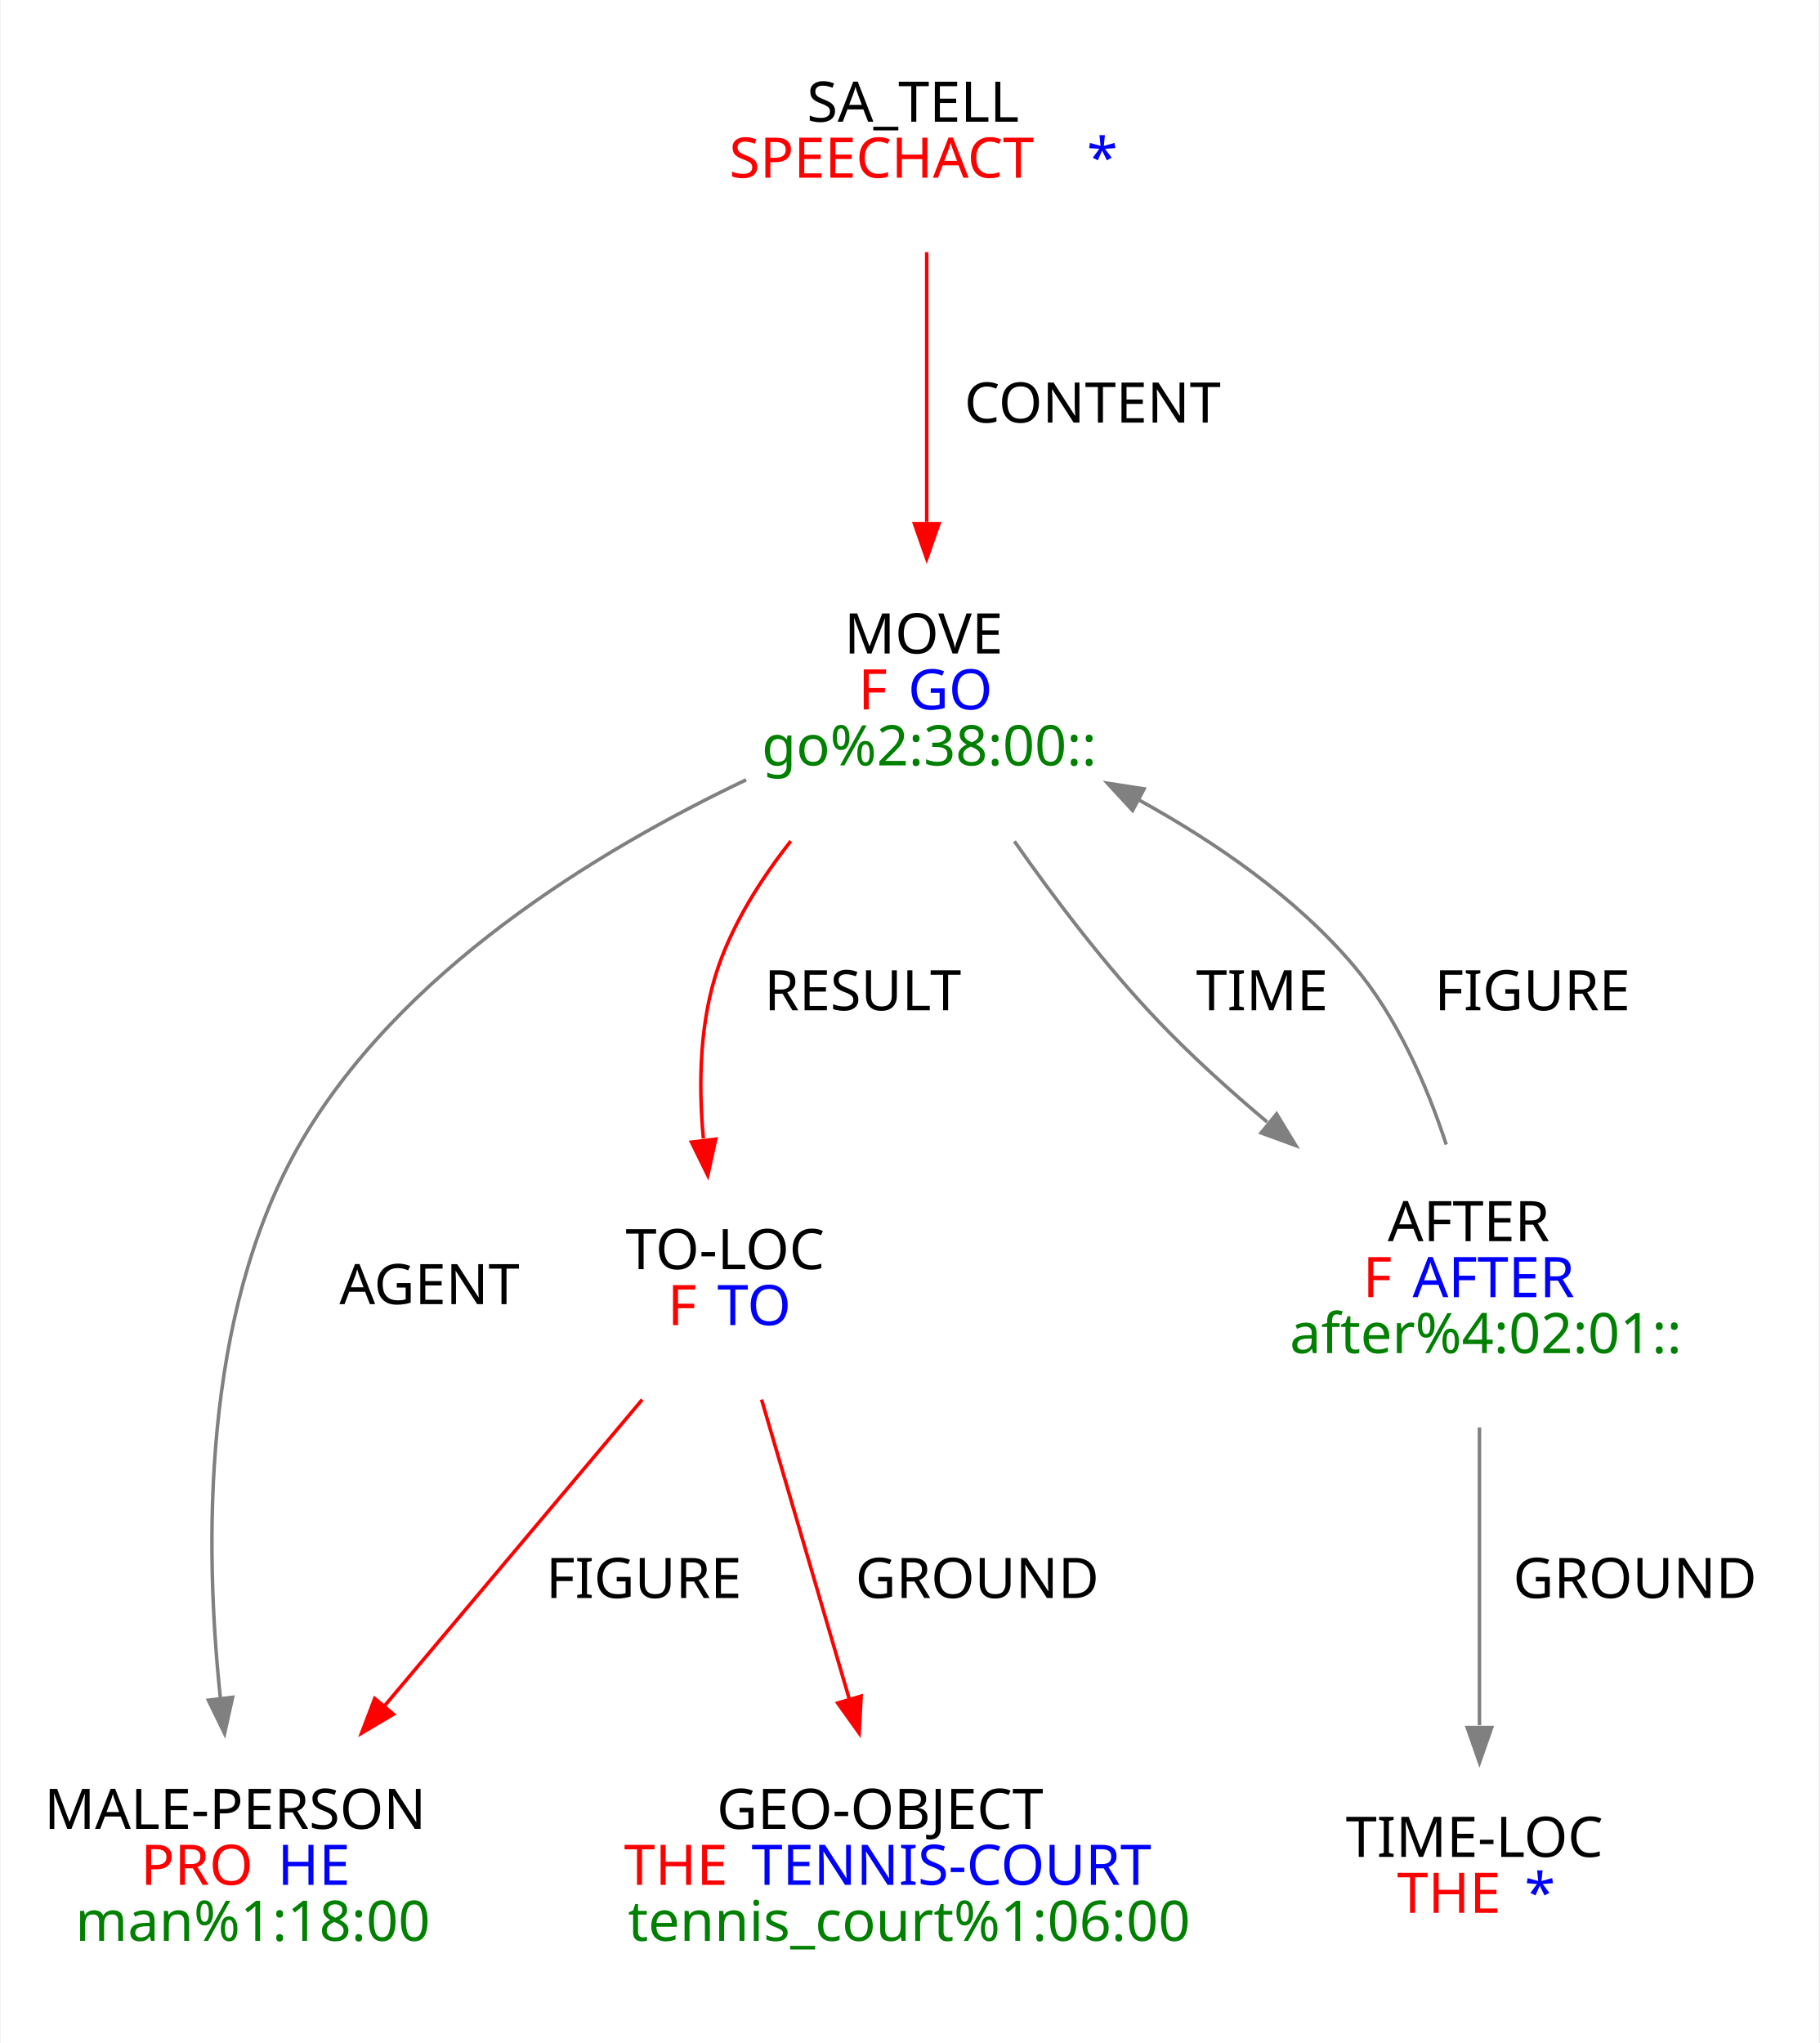
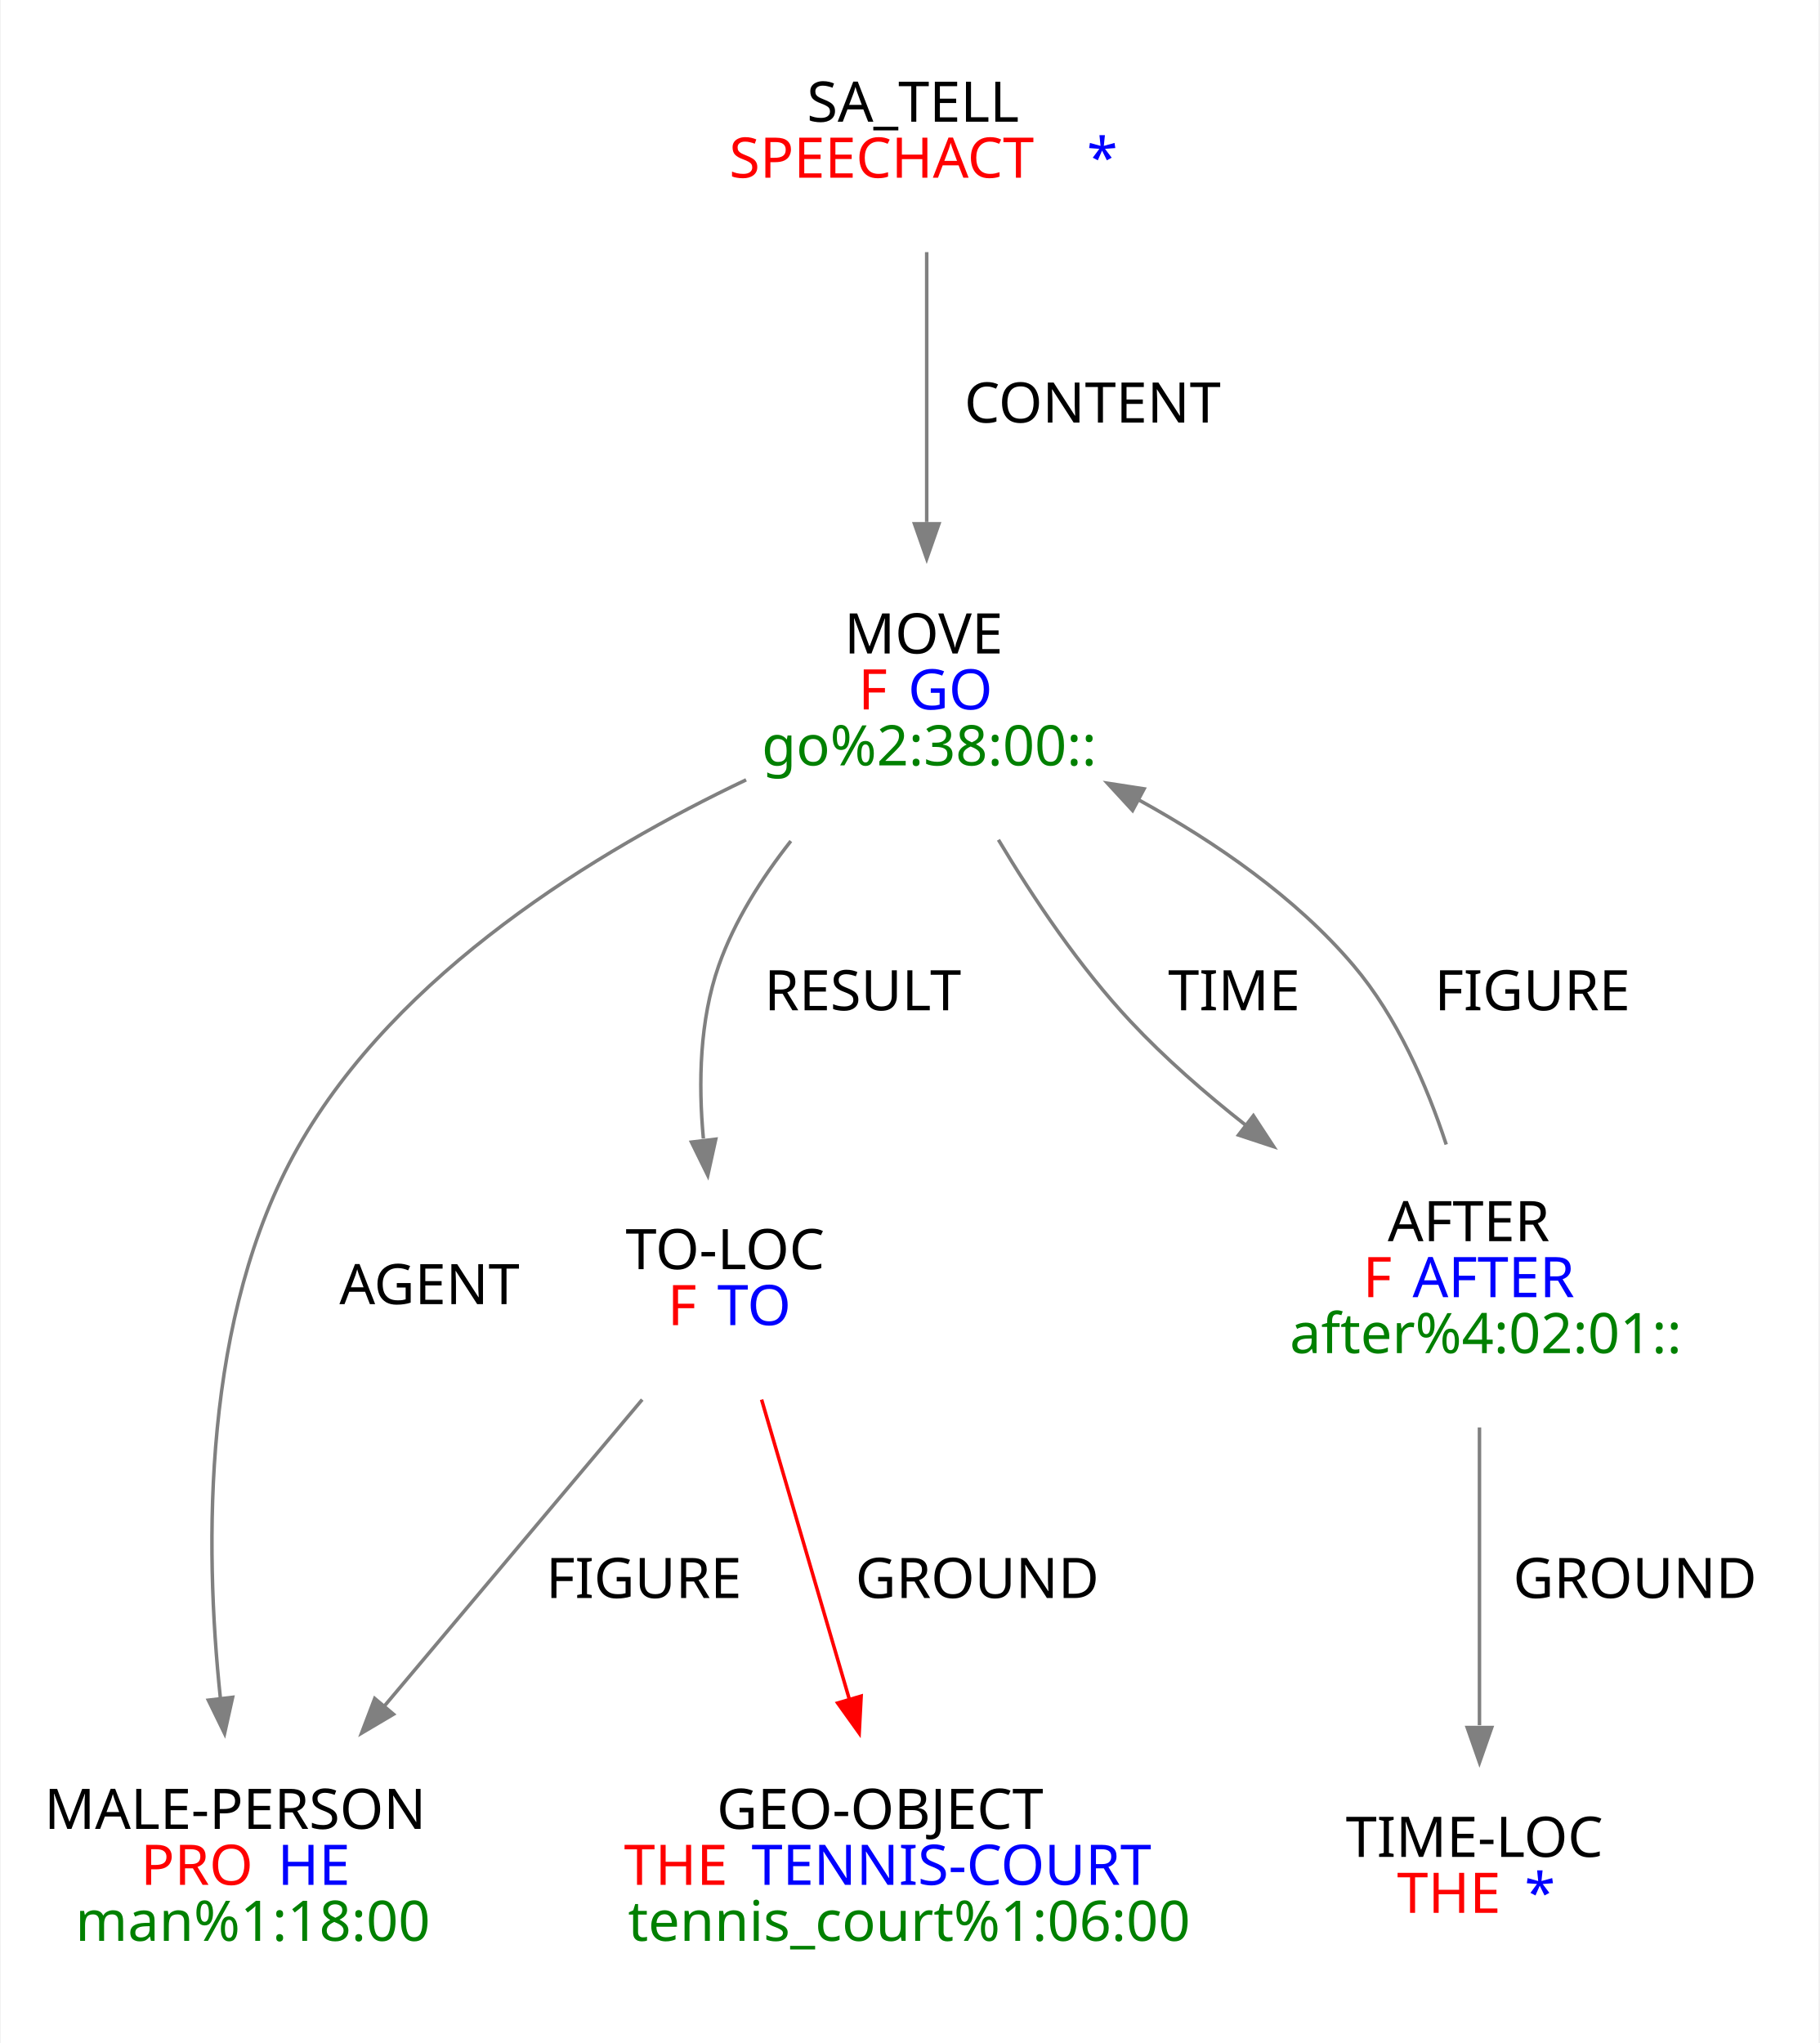
<svg xmlns="http://www.w3.org/2000/svg" xmlns:xlink="http://www.w3.org/1999/xlink" width="260pt" height="292pt" viewBox="0.00 0.00 259.79 292.00">
  <g id="graph0" class="graph" transform="scale(1 1) rotate(0) translate(4 288)">
    <polygon fill="white" stroke="transparent" points="-4,4 -4,-288 255.79,-288 255.79,4 -4,4" />
    <g id="node1" class="node">
      <g id="a_node1">
        <a xlink:href="http://trips.ihmc.us/lexicon/data/ONT::SA_TELL.xml" xlink:title="&lt;font color=&quot;green&quot;&gt;&lt;br /&gt;&lt;/font&gt; &lt;font color=&quot;black&quot;&gt;SA_TELL&lt;/font&gt; &lt;font color=&quot;green&quot;&gt;&lt;br /&gt;&lt;/font&gt; &lt;font color=&quot;red&quot;&gt;SPEECHACT&lt;/font&gt; &lt;font color=&quot;blue&quot;&gt;* &lt;/font&gt; &lt;font color=&quot;green&quot;&gt;&lt;br /&gt; &lt;/font&gt;">
          <text text-anchor="start" x="109" y="-270.6" font-family="Work Sans" font-size="8.00"> </text>
          <text text-anchor="start" x="111.22" y="-270.6" font-family="Work Sans" font-size="8.00">SA_TELL</text>
          <text text-anchor="start" x="145.46" y="-270.6" font-family="Work Sans" font-size="8.00"> </text>
          <text text-anchor="start" x="97.89" y="-262.6" font-family="Work Sans" font-size="8.00"> </text>
          <text text-anchor="start" x="100.11" y="-262.6" font-family="Work Sans" font-size="8.00" fill="red">SPEECHACT</text>
          <text text-anchor="start" x="149.01" y="-262.6" font-family="Work Sans" font-size="8.00"> </text>
          <text text-anchor="start" x="151.23" y="-262.6" font-family="Work Sans" font-size="8.00" fill="blue">* </text>
          <text text-anchor="start" x="156.57" y="-262.6" font-family="Work Sans" font-size="8.00"> </text>
          <text text-anchor="start" x="127.23" y="-254.6" font-family="Work Sans" font-size="8.00" fill="green"> </text>
        </a>
      </g>
    </g>
    <g id="node2" class="node">
      <g id="a_node2">
        <a xlink:href="http://trips.ihmc.us/lexicon/data/ONT::MOVE.xml" xlink:title="&lt;font color=&quot;green&quot;&gt;&lt;br /&gt;&lt;/font&gt; &lt;font color=&quot;black&quot;&gt;MOVE&lt;/font&gt; &lt;font color=&quot;green&quot;&gt;&lt;br /&gt;&lt;/font&gt; &lt;font color=&quot;red&quot;&gt;F&lt;/font&gt; &lt;font color=&quot;blue&quot;&gt;GO&lt;/font&gt; &lt;font color=&quot;green&quot;&gt;&lt;br /&gt;&lt;/font&gt; &lt;font color=&quot;green&quot;&gt;go%2:38:00::&lt;/font&gt; &lt;font color=&quot;green&quot;&gt;&lt;br /&gt; &lt;/font&gt;">
          <text text-anchor="start" x="114.34" y="-194.6" font-family="Work Sans" font-size="8.00"> </text>
          <text text-anchor="start" x="116.56" y="-194.6" font-family="Work Sans" font-size="8.00">MOVE</text>
          <text text-anchor="start" x="140.12" y="-194.6" font-family="Work Sans" font-size="8.00"> </text>
          <text text-anchor="start" x="116.34" y="-186.6" font-family="Work Sans" font-size="8.00"> </text>
          <text text-anchor="start" x="118.56" y="-186.6" font-family="Work Sans" font-size="8.00" fill="red">F</text>
          <text text-anchor="start" x="123.45" y="-186.6" font-family="Work Sans" font-size="8.00"> </text>
          <text text-anchor="start" x="125.67" y="-186.6" font-family="Work Sans" font-size="8.00" fill="blue">GO</text>
          <text text-anchor="start" x="138.12" y="-186.6" font-family="Work Sans" font-size="8.00"> </text>
          <text text-anchor="start" x="102.54" y="-178.6" font-family="Work Sans" font-size="8.00"> </text>
          <text text-anchor="start" x="104.77" y="-178.6" font-family="Work Sans" font-size="8.00" fill="green">go%2:38:00::</text>
          <text text-anchor="start" x="151.91" y="-178.6" font-family="Work Sans" font-size="8.00"> </text>
          <text text-anchor="start" x="127.23" y="-170.6" font-family="Work Sans" font-size="8.00" fill="green"> </text>
        </a>
      </g>
    </g>
-     <g id="edge3" class="edge">
-       <path fill="none" stroke="red" stroke-width="0.5" d="M128.34,-251.96C128.34,-241.04 128.34,-226.02 128.34,-213.39" />
-       <polygon fill="red" stroke="red" stroke-width="0.5" points="130.09,-213.14 128.34,-208.14 126.59,-213.14 130.09,-213.14" />
+     <g id="edge5" class="edge">
+       <path fill="none" stroke="grey" stroke-width="0.5" d="M128.34,-251.96C128.34,-241.04 128.34,-226.02 128.34,-213.39" />
+       <polygon fill="grey" stroke="grey" stroke-width="0.5" points="130.09,-213.14 128.34,-208.14 126.59,-213.14 130.09,-213.14" />
      <text text-anchor="middle" x="152.05" y="-227.6" font-family="Work Sans" font-size="8.00"> CONTENT   </text>
    </g>
    <g id="node3" class="node">
      <g id="a_node3">
        <a xlink:href="http://trips.ihmc.us/lexicon/data/ONT::MALE-PERSON.xml" xlink:title="&lt;font color=&quot;green&quot;&gt;&lt;br /&gt;&lt;/font&gt; &lt;font color=&quot;black&quot;&gt;MALE-PERSON&lt;/font&gt; &lt;font color=&quot;green&quot;&gt;&lt;br /&gt;&lt;/font&gt; &lt;font color=&quot;red&quot;&gt;PRO&lt;/font&gt; &lt;font color=&quot;blue&quot;&gt;HE&lt;/font&gt; &lt;font color=&quot;green&quot;&gt;&lt;br /&gt;&lt;/font&gt; &lt;font color=&quot;green&quot;&gt;man%1:18:00&lt;/font&gt; &lt;font color=&quot;green&quot;&gt;&lt;br /&gt; &lt;/font&gt;">
          <text text-anchor="start" x="0" y="-26.6" font-family="Work Sans" font-size="8.00"> </text>
          <text text-anchor="start" x="2.22" y="-26.6" font-family="Work Sans" font-size="8.00">MALE-PERSON</text>
          <text text-anchor="start" x="60.46" y="-26.6" font-family="Work Sans" font-size="8.00"> </text>
          <text text-anchor="start" x="13.78" y="-18.6" font-family="Work Sans" font-size="8.00"> </text>
          <text text-anchor="start" x="16" y="-18.6" font-family="Work Sans" font-size="8.00" fill="red">PRO</text>
          <text text-anchor="start" x="33.34" y="-18.6" font-family="Work Sans" font-size="8.00"> </text>
          <text text-anchor="start" x="35.56" y="-18.6" font-family="Work Sans" font-size="8.00" fill="blue">HE</text>
          <text text-anchor="start" x="46.68" y="-18.6" font-family="Work Sans" font-size="8.00"> </text>
          <text text-anchor="start" x="4.43" y="-10.6" font-family="Work Sans" font-size="8.00"> </text>
          <text text-anchor="start" x="6.66" y="-10.6" font-family="Work Sans" font-size="8.00" fill="green">man%1:18:00</text>
          <text text-anchor="start" x="56.02" y="-10.6" font-family="Work Sans" font-size="8.00"> </text>
          <text text-anchor="start" x="30.23" y="-2.6" font-family="Work Sans" font-size="8.00" fill="green"> </text>
        </a>
      </g>
    </g>
-     <g id="edge2" class="edge">
+     <g id="edge4" class="edge">
      <path fill="none" stroke="grey" stroke-width="0.5" d="M102.53,-176.54C81.35,-166.47 52.62,-149.05 38.47,-124 24.84,-99.87 25.07,-67.32 27.39,-45.32" />
      <polygon fill="grey" stroke="grey" stroke-width="0.5" points="29.14,-45.41 27.99,-40.24 25.67,-45 29.14,-45.41" />
      <text text-anchor="middle" x="57.28" y="-101.6" font-family="Work Sans" font-size="8.00"> AGENT   </text>
    </g>
    <g id="node4" class="node">
      <g id="a_node4">
        <a xlink:href="http://trips.ihmc.us/lexicon/data/ONT::TO-LOC.xml" xlink:title="&lt;font color=&quot;green&quot;&gt;&lt;br /&gt;&lt;/font&gt; &lt;font color=&quot;black&quot;&gt;TO-LOC&lt;/font&gt; &lt;font color=&quot;green&quot;&gt;&lt;br /&gt;&lt;/font&gt; &lt;font color=&quot;red&quot;&gt;F&lt;/font&gt; &lt;font color=&quot;blue&quot;&gt;TO&lt;/font&gt; &lt;font color=&quot;green&quot;&gt;&lt;br /&gt; &lt;/font&gt;">
          <text text-anchor="start" x="83.08" y="-106.6" font-family="Work Sans" font-size="8.00"> </text>
          <text text-anchor="start" x="85.3" y="-106.6" font-family="Work Sans" font-size="8.00">TO-LOC</text>
          <text text-anchor="start" x="115.38" y="-106.6" font-family="Work Sans" font-size="8.00"> </text>
          <text text-anchor="start" x="89.08" y="-98.6" font-family="Work Sans" font-size="8.00"> </text>
          <text text-anchor="start" x="91.3" y="-98.6" font-family="Work Sans" font-size="8.00" fill="red">F</text>
          <text text-anchor="start" x="96.19" y="-98.6" font-family="Work Sans" font-size="8.00"> </text>
          <text text-anchor="start" x="98.41" y="-98.6" font-family="Work Sans" font-size="8.00" fill="blue">TO</text>
          <text text-anchor="start" x="109.38" y="-98.6" font-family="Work Sans" font-size="8.00"> </text>
          <text text-anchor="start" x="99.23" y="-90.6" font-family="Work Sans" font-size="8.00" fill="green"> </text>
        </a>
      </g>
    </g>
-     <g id="edge7" class="edge">
-       <path fill="none" stroke="red" stroke-width="0.5" d="M108.92,-167.79C104.72,-162.46 100.86,-156.37 98.62,-150 95.88,-142.21 95.69,-133.19 96.42,-125.28" />
-       <polygon fill="red" stroke="red" stroke-width="0.5" points="98.19,-125.18 97.05,-120.01 94.72,-124.76 98.19,-125.18" />
+     <g id="edge8" class="edge">
+       <path fill="none" stroke="grey" stroke-width="0.5" d="M108.92,-167.79C104.72,-162.46 100.86,-156.37 98.62,-150 95.88,-142.21 95.69,-133.19 96.42,-125.28" />
+       <polygon fill="grey" stroke="grey" stroke-width="0.5" points="98.19,-125.18 97.05,-120.01 94.72,-124.76 98.19,-125.18" />
      <text text-anchor="middle" x="119.2" y="-143.6" font-family="Work Sans" font-size="8.00"> RESULT   </text>
    </g>
    <g id="node6" class="node">
      <g id="a_node6">
        <a xlink:href="http://trips.ihmc.us/lexicon/data/ONT::AFTER.xml" xlink:title="&lt;font color=&quot;green&quot;&gt;&lt;br /&gt;&lt;/font&gt; &lt;font color=&quot;black&quot;&gt;AFTER&lt;/font&gt; &lt;font color=&quot;green&quot;&gt;&lt;br /&gt;&lt;/font&gt; &lt;font color=&quot;red&quot;&gt;F&lt;/font&gt; &lt;font color=&quot;blue&quot;&gt;AFTER&lt;/font&gt; &lt;font color=&quot;green&quot;&gt;&lt;br /&gt;&lt;/font&gt; &lt;font color=&quot;green&quot;&gt;after%4:02:01::&lt;/font&gt; &lt;font color=&quot;green&quot;&gt;&lt;br /&gt; &lt;/font&gt;">
          <text text-anchor="start" x="192.01" y="-110.6" font-family="Work Sans" font-size="8.00"> </text>
          <text text-anchor="start" x="194.23" y="-110.6" font-family="Work Sans" font-size="8.00">AFTER</text>
          <text text-anchor="start" x="220.45" y="-110.6" font-family="Work Sans" font-size="8.00"> </text>
          <text text-anchor="start" x="188.45" y="-102.6" font-family="Work Sans" font-size="8.00"> </text>
          <text text-anchor="start" x="190.67" y="-102.6" font-family="Work Sans" font-size="8.00" fill="red">F</text>
          <text text-anchor="start" x="195.56" y="-102.6" font-family="Work Sans" font-size="8.00"> </text>
          <text text-anchor="start" x="197.78" y="-102.6" font-family="Work Sans" font-size="8.00" fill="blue">AFTER</text>
          <text text-anchor="start" x="224.01" y="-102.6" font-family="Work Sans" font-size="8.00"> </text>
          <text text-anchor="start" x="177.99" y="-94.6" font-family="Work Sans" font-size="8.00"> </text>
          <text text-anchor="start" x="180.21" y="-94.6" font-family="Work Sans" font-size="8.00" fill="green">after%4:02:01::</text>
          <text text-anchor="start" x="234.47" y="-94.6" font-family="Work Sans" font-size="8.00"> </text>
          <text text-anchor="start" x="206.23" y="-86.6" font-family="Work Sans" font-size="8.00" fill="green"> </text>
        </a>
      </g>
    </g>
-     <g id="edge1" class="edge">
-       <path fill="none" stroke="grey" stroke-width="0.5" d="M140.87,-167.76C146.69,-159.45 153.97,-149.85 161.48,-142 166.21,-137.05 171.61,-132.16 176.99,-127.64" />
-       <polygon fill="grey" stroke="grey" stroke-width="0.5" points="178.35,-128.79 181.1,-124.26 176.13,-126.08 178.35,-128.79" />
-       <text text-anchor="middle" x="176.27" y="-143.6" font-family="Work Sans" font-size="8.00"> TIME   </text>
+     <g id="edge6" class="edge">
+       <path fill="none" stroke="grey" stroke-width="0.5" d="M138.59,-167.97C143.65,-159.51 150.22,-149.74 157.48,-142 162.39,-136.76 168.13,-131.75 173.92,-127.19" />
+       <polygon fill="grey" stroke="grey" stroke-width="0.5" points="175.03,-128.54 177.93,-124.11 172.9,-125.77 175.03,-128.54" />
+       <text text-anchor="middle" x="172.27" y="-143.6" font-family="Work Sans" font-size="8.00"> TIME   </text>
    </g>
-     <g id="edge5" class="edge">
-       <path fill="none" stroke="red" stroke-width="0.5" d="M87.68,-87.96C77.37,-75.7 62.63,-58.19 50.82,-44.15" />
-       <polygon fill="red" stroke="red" stroke-width="0.5" points="52.13,-42.99 47.57,-40.29 49.45,-45.24 52.13,-42.99" />
+     <g id="edge2" class="edge">
+       <path fill="none" stroke="grey" stroke-width="0.5" d="M87.68,-87.96C77.37,-75.7 62.63,-58.19 50.82,-44.15" />
+       <polygon fill="grey" stroke="grey" stroke-width="0.5" points="52.13,-42.99 47.57,-40.29 49.45,-45.24 52.13,-42.99" />
      <text text-anchor="middle" x="87.9" y="-59.6" font-family="Work Sans" font-size="8.00"> FIGURE   </text>
    </g>
    <g id="node5" class="node">
      <g id="a_node5">
        <a xlink:href="http://trips.ihmc.us/lexicon/data/ONT::GEO-OBJECT.xml" xlink:title="&lt;font color=&quot;green&quot;&gt;&lt;br /&gt;&lt;/font&gt; &lt;font color=&quot;black&quot;&gt;GEO-OBJECT&lt;/font&gt; &lt;font color=&quot;green&quot;&gt;&lt;br /&gt;&lt;/font&gt; &lt;font color=&quot;red&quot;&gt;THE&lt;/font&gt; &lt;font color=&quot;blue&quot;&gt;TENNIS-COURT&lt;/font&gt; &lt;font color=&quot;green&quot;&gt;&lt;br /&gt;&lt;/font&gt; &lt;font color=&quot;green&quot;&gt;tennis_court%1:06:00&lt;/font&gt; &lt;font color=&quot;green&quot;&gt;&lt;br /&gt; &lt;/font&gt;">
          <text text-anchor="start" x="96.12" y="-26.6" font-family="Work Sans" font-size="8.00"> </text>
          <text text-anchor="start" x="98.34" y="-26.6" font-family="Work Sans" font-size="8.00">GEO-OBJECT</text>
          <text text-anchor="start" x="150.34" y="-26.6" font-family="Work Sans" font-size="8.00"> </text>
          <text text-anchor="start" x="82.86" y="-18.6" font-family="Work Sans" font-size="8.00"> </text>
          <text text-anchor="start" x="85.08" y="-18.6" font-family="Work Sans" font-size="8.00" fill="red">THE</text>
          <text text-anchor="start" x="101.08" y="-18.6" font-family="Work Sans" font-size="8.00"> </text>
          <text text-anchor="start" x="103.3" y="-18.6" font-family="Work Sans" font-size="8.00" fill="blue">TENNIS-COURT</text>
          <text text-anchor="start" x="163.6" y="-18.6" font-family="Work Sans" font-size="8.00"> </text>
          <text text-anchor="start" x="83.42" y="-10.6" font-family="Work Sans" font-size="8.00"> </text>
          <text text-anchor="start" x="85.65" y="-10.6" font-family="Work Sans" font-size="8.00" fill="green">tennis_court%1:06:00</text>
          <text text-anchor="start" x="163.03" y="-10.6" font-family="Work Sans" font-size="8.00"> </text>
          <text text-anchor="start" x="123.23" y="-2.6" font-family="Work Sans" font-size="8.00" fill="green"> </text>
        </a>
      </g>
    </g>
-     <g id="edge6" class="edge">
+     <g id="edge3" class="edge">
      <path fill="none" stroke="red" stroke-width="0.5" d="M104.74,-87.96C108.24,-76.02 113.19,-59.08 117.25,-45.24" />
      <polygon fill="red" stroke="red" stroke-width="0.5" points="118.97,-45.58 118.69,-40.29 115.61,-44.59 118.97,-45.58" />
      <text text-anchor="middle" x="135.56" y="-59.6" font-family="Work Sans" font-size="8.00"> GROUND   </text>
    </g>
-     <g id="edge8" class="edge">
+     <g id="edge1" class="edge">
      <path fill="none" stroke="grey" stroke-width="0.5" d="M202.59,-124.42C199.79,-132.96 195.54,-142.68 189.34,-150 181.07,-159.76 169.55,-167.66 158.74,-173.62" />
      <polygon fill="grey" stroke="grey" stroke-width="0.5" points="157.76,-172.16 154.17,-176.06 159.41,-175.25 157.76,-172.16" />
      <text text-anchor="middle" x="214.9" y="-143.6" font-family="Work Sans" font-size="8.00"> FIGURE   </text>
    </g>
    <g id="node7" class="node">
      <g id="a_node7">
        <a xlink:href="http://trips.ihmc.us/lexicon/data/ONT::TIME-LOC.xml" xlink:title="&lt;font color=&quot;green&quot;&gt;&lt;br /&gt;&lt;/font&gt; &lt;font color=&quot;black&quot;&gt;TIME-LOC&lt;/font&gt; &lt;font color=&quot;green&quot;&gt;&lt;br /&gt;&lt;/font&gt; &lt;font color=&quot;red&quot;&gt;THE&lt;/font&gt; &lt;font color=&quot;blue&quot;&gt;* &lt;/font&gt; &lt;font color=&quot;green&quot;&gt;&lt;br /&gt; &lt;/font&gt;">
          <text text-anchor="start" x="186.01" y="-22.6" font-family="Work Sans" font-size="8.00"> </text>
          <text text-anchor="start" x="188.23" y="-22.6" font-family="Work Sans" font-size="8.00">TIME-LOC</text>
          <text text-anchor="start" x="226.45" y="-22.6" font-family="Work Sans" font-size="8.00"> </text>
          <text text-anchor="start" x="193.34" y="-14.6" font-family="Work Sans" font-size="8.00"> </text>
          <text text-anchor="start" x="195.56" y="-14.6" font-family="Work Sans" font-size="8.00" fill="red">THE</text>
          <text text-anchor="start" x="211.56" y="-14.6" font-family="Work Sans" font-size="8.00"> </text>
          <text text-anchor="start" x="213.78" y="-14.6" font-family="Work Sans" font-size="8.00" fill="blue">* </text>
          <text text-anchor="start" x="219.12" y="-14.6" font-family="Work Sans" font-size="8.00"> </text>
          <text text-anchor="start" x="206.23" y="-6.6" font-family="Work Sans" font-size="8.00" fill="green"> </text>
        </a>
      </g>
    </g>
-     <g id="edge4" class="edge">
+     <g id="edge7" class="edge">
      <path fill="none" stroke="grey" stroke-width="0.5" d="M207.34,-83.98C207.34,-71.23 207.34,-54.45 207.34,-41.42" />
      <polygon fill="grey" stroke="grey" stroke-width="0.5" points="209.09,-41.09 207.34,-36.09 205.59,-41.09 209.09,-41.09" />
      <text text-anchor="middle" x="229.56" y="-59.6" font-family="Work Sans" font-size="8.00"> GROUND   </text>
    </g>
  </g>
</svg>
